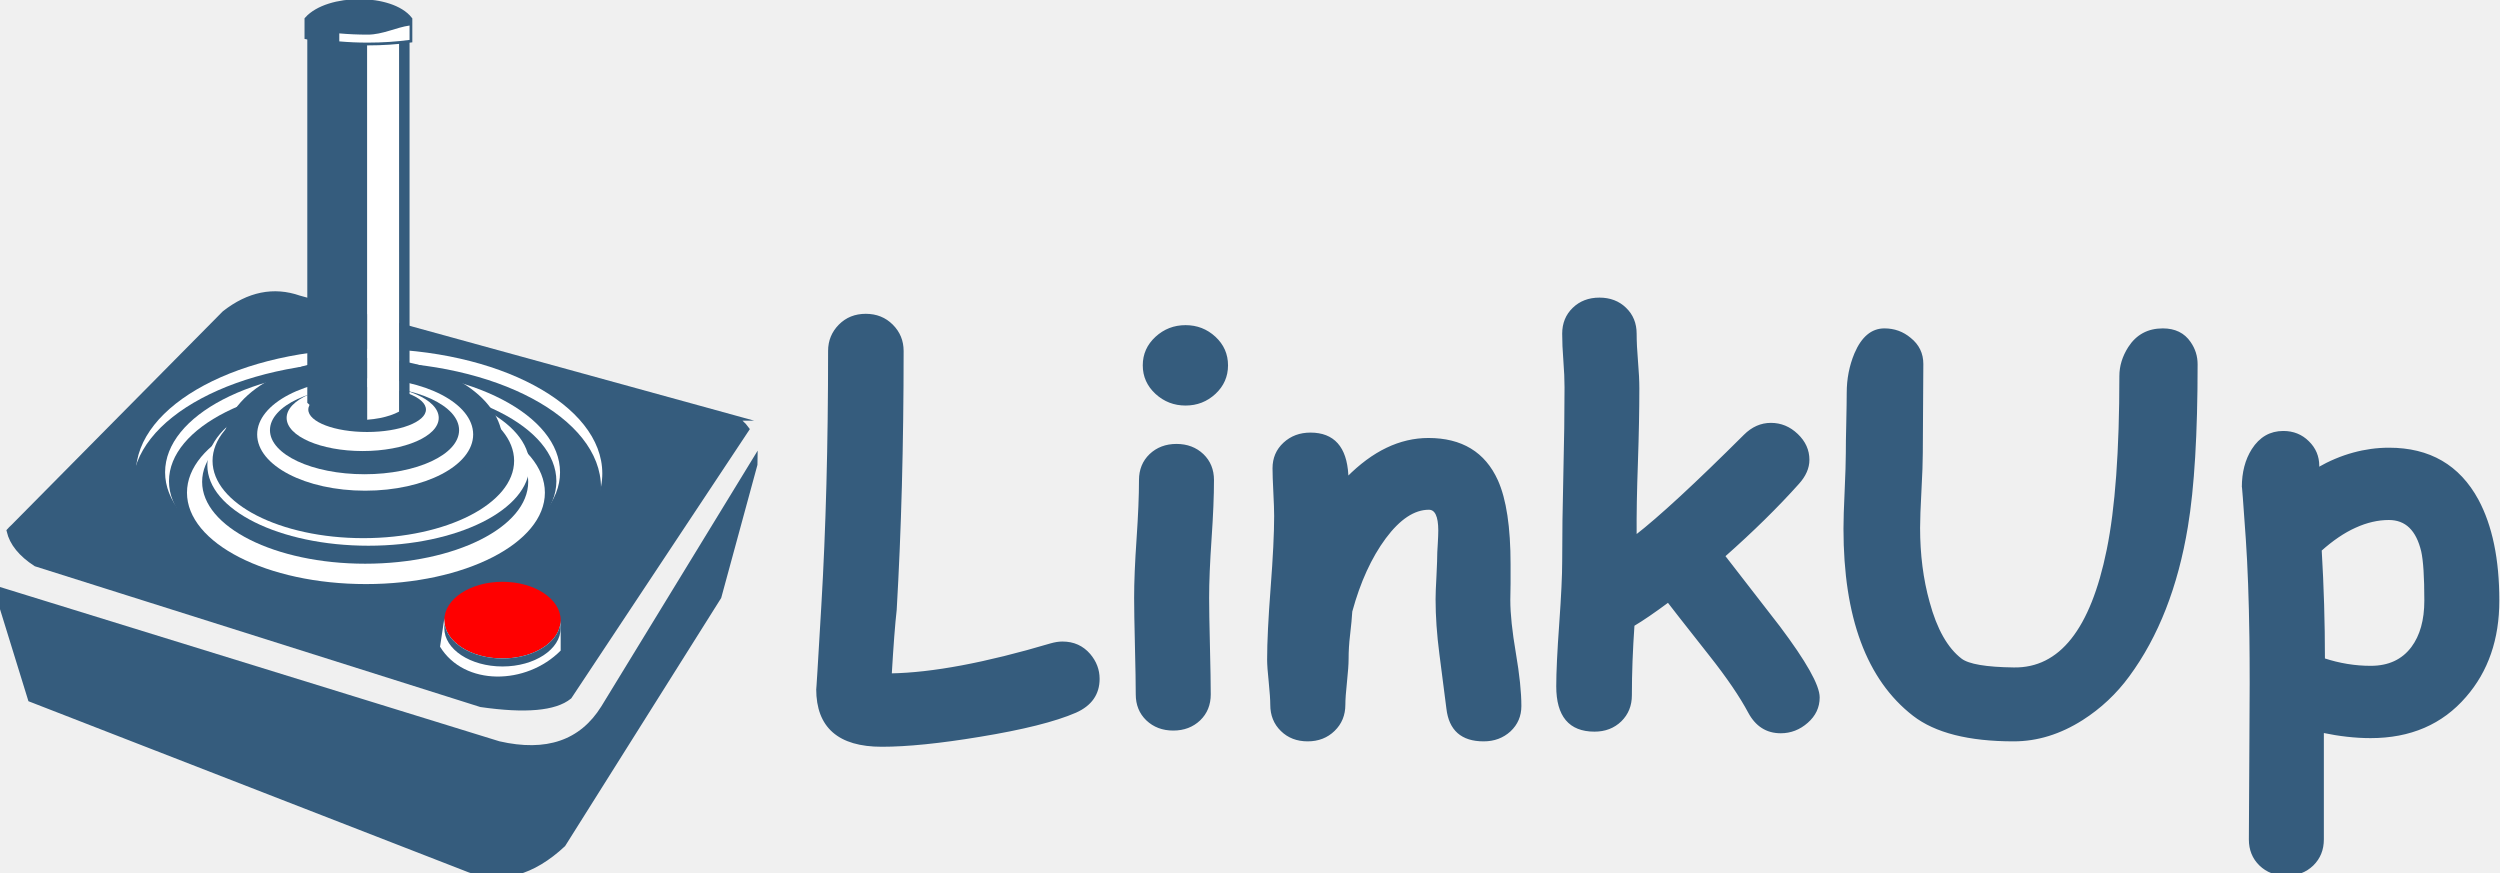
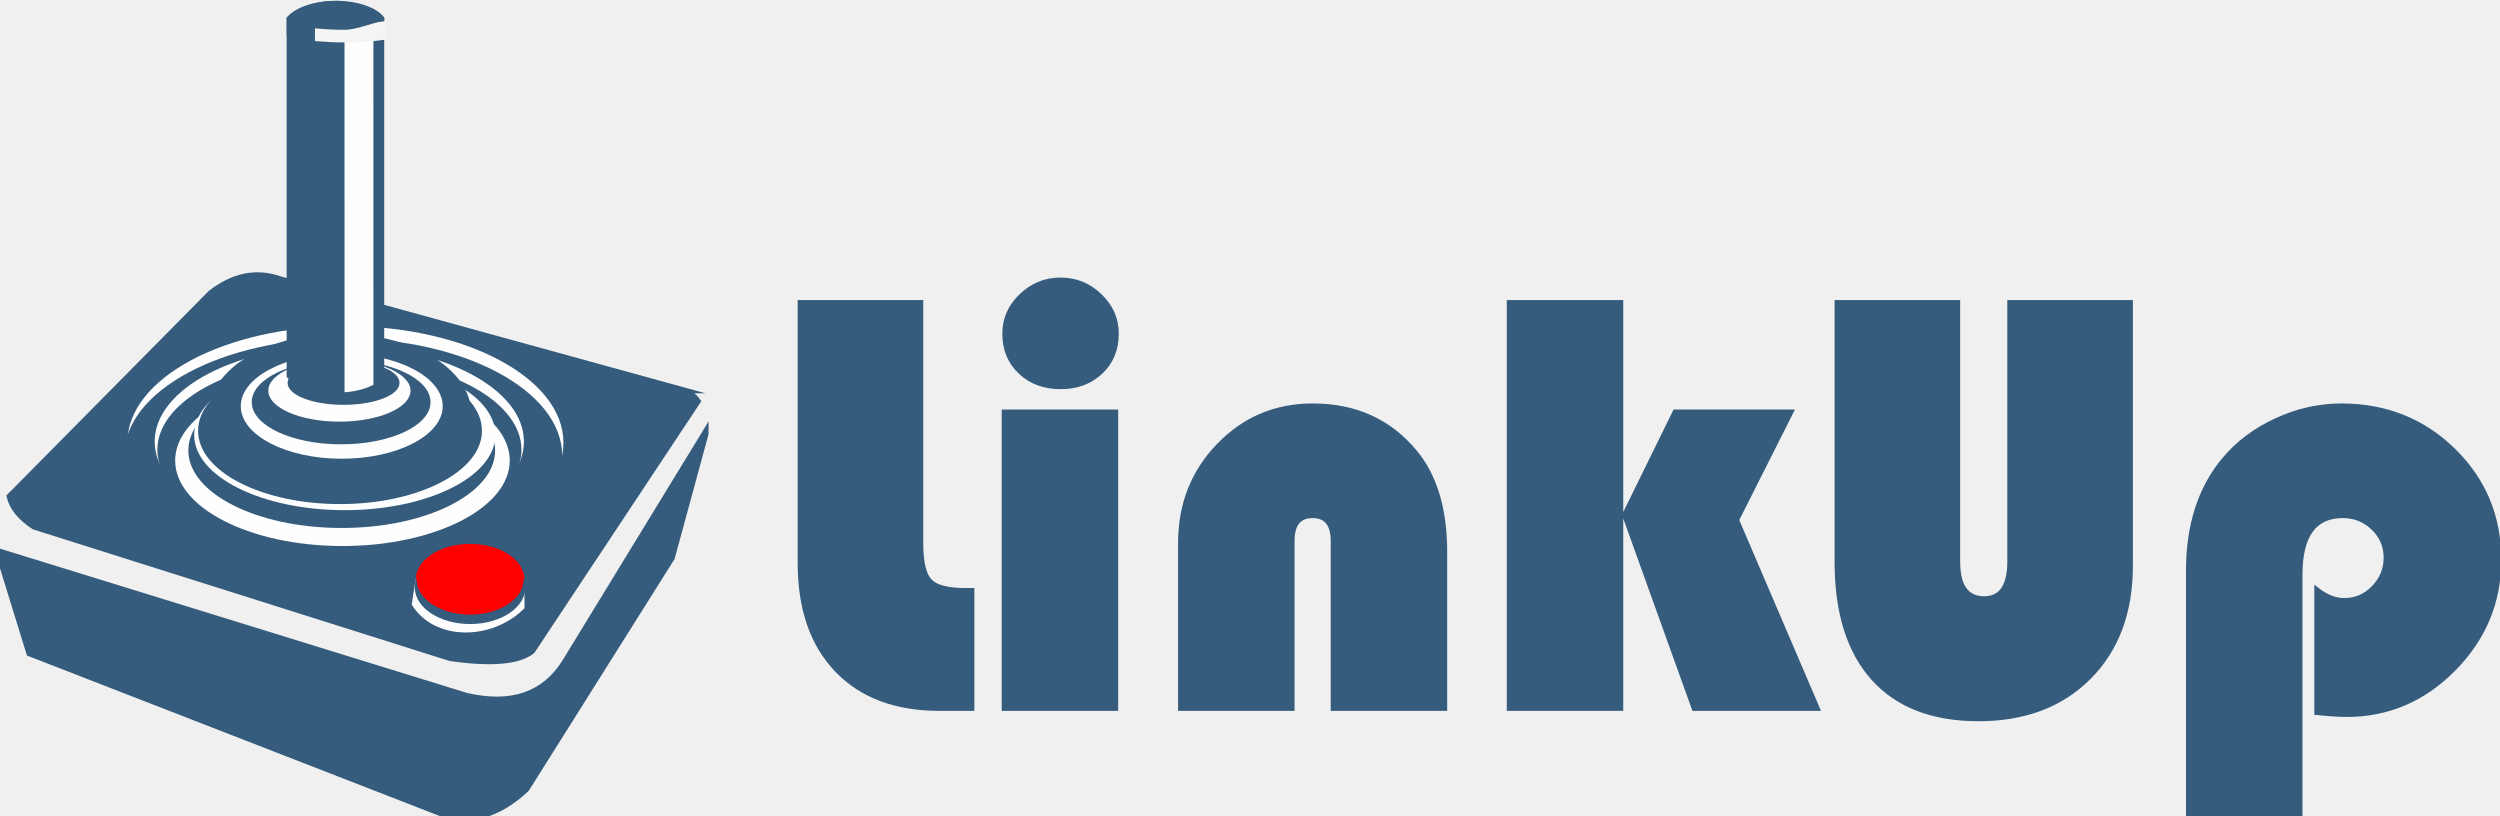
- <svg xmlns="http://www.w3.org/2000/svg" xml:space="preserve" width="90.299mm" height="31.526mm" version="1.1" style="shape-rendering:geometricPrecision; text-rendering:geometricPrecision; image-rendering:optimizeQuality; fill-rule:evenodd; clip-rule:evenodd" viewBox="0 0 9029.9 3152.6">
+ <svg xmlns="http://www.w3.org/2000/svg" xml:space="preserve" width="96.592mm" height="31.526mm" version="1.1" style="shape-rendering:geometricPrecision; text-rendering:geometricPrecision; image-rendering:optimizeQuality; fill-rule:evenodd; clip-rule:evenodd" viewBox="0 0 9659.2 3152.6">
  <defs>
    <style type="text/css">
   
-     .str1 {stroke:#355C7D;stroke-width:20;stroke-miterlimit:22.926}
-     .str2 {stroke:#355C7D;stroke-width:20;stroke-miterlimit:22.926}
-     .str0 {stroke:#355C7D;stroke-width:7.62;stroke-miterlimit:22.926}
+     .str0 {stroke:#355C7D;stroke-width:20;stroke-miterlimit:22.926}
+     .str2 {stroke:#F4F4F4;stroke-width:20;stroke-miterlimit:22.926}
+     .str1 {stroke:#355C7D;stroke-width:7.62;stroke-miterlimit:22.926}
+     .fil1 {fill:#FEFEFE;fill-rule:nonzero}
    .fil0 {fill:#355C7D;fill-rule:nonzero}
-     .fil3 {fill:#355C7D;fill-rule:nonzero}
+     .fil3 {fill:#F4F4F4;fill-rule:nonzero}
    .fil2 {fill:red;fill-rule:nonzero}
-     .fil1 {fill:white;fill-rule:nonzero}
   
  </style>
  </defs>
  <g id="Camada_x0020_1">
-     <g id="_2313282375376">
-       <path class="fil0 str0" d="M3885.07 2570.62c-74.75,32.5 -190.46,61.43 -347.12,87.1 -143.34,23.73 -260.99,35.76 -352.98,35.76 -155.36,0 -233.04,-68.26 -233.04,-204.77 0,11.05 6.18,-89.7 18.53,-301.62 16.25,-275.29 24.38,-581.79 24.38,-919.48 0,-36.08 12.67,-66.96 37.7,-92.31 25.03,-25.35 56.55,-38.03 94.58,-38.03 38.03,0 69.56,12.68 94.91,38.03 25.35,25.35 38.02,56.23 38.02,92.31 0,338.34 -8.45,650.04 -25.02,935.08 -5.85,50.71 -11.7,128.71 -17.88,233.37 150.49,-2.6 343.22,-38.68 578.54,-108.56 14.63,-4.22 28.6,-6.5 41.93,-6.5 39.98,0 72.15,14.63 97.18,43.55 22.1,26.01 33.15,55.26 33.15,87.43 0,54.28 -27.63,93.94 -82.88,118.64zm397.18 -1109.63c-40.95,0 -76.05,-13.65 -105.96,-40.95 -29.9,-27.63 -44.85,-61.1 -44.85,-100.43 0,-39.65 14.95,-72.81 44.85,-100.43 29.91,-27.3 65.01,-40.96 105.96,-40.96 40.63,0 75.73,13.66 105.31,40.96 29.57,27.62 44.2,60.78 44.2,100.43 0,39.33 -14.63,72.8 -44.2,100.43 -29.58,27.3 -64.68,40.95 -105.31,40.95zm81.26 698.15c0,36.4 0.97,94.58 2.92,174.54 1.95,79.95 2.93,138.13 2.93,174.53 0,36.73 -12.35,67.28 -37.06,91.01 -25.02,23.73 -56.55,35.75 -94.58,35.75 -38.02,0 -69.55,-12.02 -94.58,-35.75 -24.7,-23.73 -37.05,-54.28 -37.05,-91.01 0,-36.4 -0.98,-94.58 -2.93,-174.53 -1.95,-79.96 -2.92,-138.14 -2.92,-174.54 0,-56.55 2.92,-127.41 8.77,-212.56 5.85,-85.16 8.78,-156.01 8.78,-212.57 0,-36.73 12.35,-67.28 37.05,-91 25.03,-23.73 56.56,-35.76 94.58,-35.76 38.03,0 69.56,12.03 94.59,35.76 24.7,23.72 37.05,54.27 37.05,91 0,56.56 -2.93,127.41 -8.78,212.57 -5.85,85.15 -8.77,156.01 -8.77,212.56zm995.22 514.83c-78.33,0 -121.89,-38.35 -130.66,-115.38 -8.45,-65.33 -16.9,-130.98 -25.35,-197.29 -9.1,-69.88 -13.66,-135.53 -13.66,-196.96 0,-16.58 0.98,-44.85 3.26,-84.83 1.95,-39.98 2.92,-68.25 2.92,-84.83 0,-4.55 0.65,-15.93 1.95,-33.8 0.98,-18.2 1.63,-33.16 1.63,-44.53 0,-52.65 -12.68,-78.98 -37.71,-78.98 -53.95,0 -106.93,35.1 -158.93,104.98 -51.68,69.88 -92.31,158.61 -121.56,265.87 -1.3,21.45 -3.9,50.05 -8.13,86.13 -3.57,29.25 -5.2,57.85 -5.2,85.8 0,18.21 -1.95,45.83 -5.85,82.56 -3.9,36.73 -5.85,64.03 -5.85,82.56 0,37.05 -12.67,67.6 -37.7,91.98 -25.03,24.37 -56.55,36.72 -94.58,36.72 -38.03,0 -69.56,-12.02 -94.26,-36.4 -24.7,-24.05 -37.05,-54.93 -37.05,-91.65 0,-18.21 -1.95,-45.51 -5.53,-81.91 -3.9,-36.4 -5.85,-64.03 -5.85,-81.9 0,-62.08 4.23,-148.54 12.68,-259.05 8.45,-110.5 12.68,-196.96 12.68,-259.04 0,-19.5 -0.98,-48.43 -2.93,-86.78 -1.95,-38.35 -2.92,-66.95 -2.92,-85.81 0,-36.07 12.67,-65.98 38.35,-89.7 25.67,-23.73 57.2,-35.43 94.9,-35.43 82.89,0 127.41,49.73 132.94,148.86l0.97 10.73c92.31,-93.28 189.49,-140.09 292.2,-140.09 119.28,0 201.84,50.06 247.34,150.49 30.23,67.28 45.5,168.03 45.5,302.27l0 67.6c-0.65,29.25 -0.97,49.73 -0.97,61.76 0,49.72 6.82,113.43 20.15,191.76 13.32,78 19.83,141.38 19.83,190.46 0,35.43 -12.68,65.01 -38.03,88.73 -25.68,23.4 -56.88,35.1 -94.58,35.1zm1073.21 -29.25c-50.05,0 -88.08,-24.05 -114.08,-72.48 -30.87,-57.85 -77.35,-126.11 -139.43,-204.76 -96.53,-122.53 -147.56,-187.54 -153.09,-195.34 -50.7,37.7 -92.63,66.31 -125.46,85.81 -6.17,88.4 -9.42,172.58 -9.42,253.19 0,37.05 -12.35,67.28 -37.05,91.65 -25.03,24.06 -56.23,36.08 -94.26,36.08 -89.38,0 -134.23,-53.3 -134.23,-159.91 0,-50.38 3.57,-125.46 10.72,-225.24 7.15,-100.11 10.73,-175.19 10.73,-225.24 0,-92.3 1.3,-197.29 4.22,-315.92 2.93,-118.31 4.23,-222.96 4.23,-313.65 0,-27.3 -1.3,-59.8 -4.23,-96.85 -2.92,-37.05 -4.22,-69.23 -4.22,-96.53 0,-37.06 12.35,-67.28 37.05,-91.01 24.38,-23.73 55.9,-35.75 93.61,-35.75 38.02,0 69.23,12.02 93.6,35.75 24.7,23.73 37.05,53.95 37.05,91.01 0,27.95 1.63,60.78 4.88,99.13 3.25,38.03 4.88,70.85 4.88,98.8 0,75.73 -1.63,165.12 -5.2,268.8 -3.58,98.8 -5.21,187.21 -4.56,264.57 86.14,-66.63 217.44,-187.87 393.93,-363.7 27.95,-27.96 59.48,-41.93 94.91,-41.93 35.75,0 66.95,13 94.25,39 27.31,26 40.96,56.23 40.96,90.68 0,28.93 -12.35,57.21 -37.06,84.51 -75.08,83.85 -164.13,171.61 -267.49,262.94l197.94 255.47c95.88,127.41 143.66,212.56 143.66,255.14 0,35.1 -13.98,64.68 -41.93,89.06 -27.63,24.37 -59.48,36.72 -94.91,36.72zm1255.89 -204.11c-46.15,63.05 -102.06,115.38 -167.71,157.31 -79.96,50.7 -162.19,76.05 -246.69,76.05 -162.19,0 -282.45,-30.55 -361.43,-91.65 -166.41,-129.04 -249.62,-353.3 -249.62,-672.47 0,-30.55 1.31,-76.06 4.23,-136.51 2.6,-60.45 4.23,-105.96 4.23,-136.51 0,-24.38 0.32,-60.45 1.62,-108.88 0.98,-48.43 1.63,-84.51 1.63,-108.88 0,-50.06 9.1,-96.86 27.62,-141.39 25.03,-58.5 59.81,-87.75 104.66,-87.75 35.1,0 65.98,11.05 92.63,33.47 29.58,23.73 44.2,53.96 44.2,91.33 0,35.43 -0.32,89.06 -0.97,160.56 -0.65,71.83 -0.98,125.79 -0.98,161.54 0,29.9 -1.62,75.08 -4.87,135.21 -3.25,60.13 -4.88,105.31 -4.88,134.88 0,96.21 11.38,185.92 34.46,268.47 26.65,98.48 65.65,167.39 117,206.72 26.98,20.47 90.36,31.2 190.79,32.5 167.71,2.6 280.82,-140.09 339.32,-428.06 30.56,-149.18 45.83,-358.5 45.83,-628.26 0,-35.43 10.4,-69.56 31.53,-102.71 28.28,-43.88 68.9,-65.65 121.56,-65.65 43.22,0 75.73,15.92 97.18,47.45 16.57,23.73 24.7,49.73 24.7,78.33 0,250.59 -11.7,445.93 -35.1,586.34 -35.76,216.46 -105.96,395.87 -210.94,538.56zm874.63 221.66c-54.6,0 -112.13,-6.5 -172.59,-19.17l0 388.72c0,37.06 -12.35,67.28 -37.05,91.66 -25.02,24.05 -56.55,36.08 -94.58,36.08 -38.03,0 -69.55,-12.03 -94.58,-36.08 -24.7,-24.05 -37.05,-54.6 -37.05,-91.33 0,-29.9 0.65,-148.21 1.95,-355.25 1.3,-153.41 1.3,-278.87 0,-376.05 -1.95,-136.83 -6.18,-254.82 -13,-353.95 -9.43,-136.51 -14.3,-198.91 -14.3,-187.54 0,-52.65 11.7,-97.83 35.42,-135.21 27.3,-42.57 64.03,-63.7 110.51,-63.7 35.75,0 65.65,12.03 89.71,36.08 24.37,23.72 36.4,52.65 36.4,86.13l-0.98 9.75c42.58,-24.38 85.16,-42.25 128.06,-53.95 42.58,-11.71 85.48,-17.56 128.71,-17.56 145.93,0 252.22,61.76 319.5,185.59 50.05,93.28 75.08,214.19 75.08,362.73 0,138.78 -39.66,254.16 -119.29,345.49 -84.83,98.49 -198.91,147.56 -341.92,147.56zm65.98 -787.85c-39.98,0 -80.61,9.43 -121.88,28.28 -41.28,18.52 -82.56,46.8 -124.49,84.18 7.8,131.31 11.7,262.62 11.7,394.25 56.23,18.53 112.79,27.63 169.02,27.63 65.33,0 115.38,-23.08 150.16,-69.56 31.52,-42.25 47.45,-98.8 47.45,-169.98 0,-85.81 -3.9,-145.29 -11.38,-178.44 -18.52,-77.68 -58.5,-116.36 -120.58,-116.36z" />
-       <path id="path2475" class="fil0 str1" d="M2650.15 1509.44l-1569.77 -432.1c-91.71,-31.92 -181.28,-13.79 -268.77,54.48l-763.59 771.85c-5,4.4 -9.69,9.1 -14.06,14.04 10.16,43.9 42.14,83.38 95.93,118.41l1607.4 507.87c160.68,23.09 266.8,13.68 318.51,-28.22l640.48 -965.67c-11.87,-16.65 -27.26,-30.19 -46.15,-40.66l0.02 0zm-2648.31 662.94l108.97 352.79 1586.34 616.78c114.1,41.08 226.17,10.27 336.18,-92.34l562.35 -893.8 130.23 -478.26c0.23,-4.7 0.37,-9.32 0.41,-13.85l-546.16 893.56c-79.12,126.4 -205.4,169.73 -378.76,129.97l-1807.67 -558.48 8.11 43.63z" />
-       <path id="path2483" class="fil1" d="M2175.49 1710.16c0,-248.74 -377.16,-450.39 -842.43,-450.39 -465.22,0 -842.37,201.65 -842.37,450.39 0,248.74 377.15,450.39 842.37,450.39 465.27,0 842.43,-201.65 842.43,-450.39z" />
-       <path id="path2491" class="fil0 str0" d="M2166.94 1761c0,-248.74 -377.15,-450.33 -842.37,-450.33 -465.27,0 -842.43,201.59 -842.43,450.33 0,248.74 377.15,450.39 842.43,450.39 465.22,0 842.37,-201.65 842.37,-450.39z" />
-       <path id="path2499" class="fil2" d="M2025.09 2239.9c0,-76.52 -94.07,-138.51 -210.14,-138.51 -116.06,0 -210.13,61.99 -210.13,138.51 0,76.47 94.07,138.51 210.13,138.51 116.07,0 210.14,-62.04 210.14,-138.51z" />
-       <path id="path2507" class="fil1" d="M1605.06 2233.09c-0.18,2.25 -0.24,4.5 -0.24,6.81 0,76.47 94.08,138.51 210.14,138.51 115.19,0 209.09,-61.12 210.13,-136.83l0 108.32c-124.43,125.59 -348.07,129.11 -435.73,-14.08l15.7 -102.73z" />
-       <path id="path2511" class="fil1" d="M2022.84 1705.89c0,-205.28 -319.33,-371.73 -713.27,-371.73 -393.95,0 -713.27,166.45 -713.27,371.73 0,205.28 319.32,371.72 713.27,371.72 393.94,0 713.27,-166.44 713.27,-371.72z" />
-       <path id="path2519" class="fil0" d="M2009.62 1737.92c0,-194.9 -313.26,-352.86 -699.65,-352.86 -386.38,0 -699.59,157.96 -699.59,352.86 0,194.89 313.21,352.91 699.59,352.91 386.39,0 699.65,-158.02 699.65,-352.91z" />
-       <path id="path2527" class="fil1" d="M1968.12 1779.42c0,-182.38 -289.37,-330.24 -646.38,-330.24 -356.95,0 -646.38,147.86 -646.38,330.24 0,182.37 289.43,330.23 646.38,330.23 357.01,0 646.38,-147.86 646.38,-330.23z" />
-       <path id="path2535" class="fil0" d="M1907.87 1740.28c0,-163.38 -263.68,-295.83 -588.89,-295.83 -325.27,0 -588.9,132.45 -588.9,295.83 0,163.39 263.63,295.84 588.9,295.84 325.21,0 588.89,-132.45 588.89,-295.84z" />
-       <path id="path2543" class="fil1" d="M1912.55 1680.44c0,-160.56 -260.46,-290.7 -581.8,-290.7 -321.35,0 -581.86,130.14 -581.86,290.7 0,160.55 260.51,290.69 581.86,290.69 321.34,0 581.8,-130.14 581.8,-290.69z" />
-       <path id="path2551" class="fil0" d="M1856.97 1664.45c0,-154.32 -243.84,-279.39 -544.63,-279.39 -300.8,0 -544.64,125.07 -544.64,279.39 0,154.27 243.84,279.33 544.64,279.33 300.79,0 544.63,-125.06 544.63,-279.33z" />
-       <path id="path2559" class="fil0" d="M1815.53 1597.5c0,-168.34 -225.31,-304.77 -503.19,-304.77 -277.89,0 -503.14,136.43 -503.14,304.77 0,168.35 225.25,304.84 503.14,304.84 277.88,0 503.19,-136.49 503.19,-304.84z" />
-       <path id="path2567" class="fil0" d="M1791.99 1599.41c0,-123.56 -210.71,-223.75 -470.65,-223.75 -259.99,0 -470.7,100.19 -470.7,223.75 0,123.62 210.71,223.81 470.7,223.81 259.94,0 470.65,-100.19 470.65,-223.81z" />
-       <path id="path2575" class="fil1" d="M1709.05 1569.28c0,-112.13 -174.64,-203.03 -390.08,-203.03 -215.44,0 -390.07,90.9 -390.07,203.03 0,112.14 174.63,203.09 390.07,203.09 215.44,0 390.08,-90.95 390.08,-203.09z" />
-       <path id="path2583" class="fil0" d="M1658.21 1553.7c0,-87.95 -152.94,-159.23 -341.6,-159.23 -188.67,0 -341.54,71.28 -341.54,159.23 0,87.95 152.88,159.23 341.54,159.23 188.66,0 341.6,-71.28 341.6,-159.23z" />
-       <path id="path2591" class="fil1" d="M1584.68 1509.43c0,-66.08 -122.98,-119.69 -274.71,-119.69 -151.67,0 -274.65,53.62 -274.65,119.69 0,66.14 122.98,119.7 274.65,119.7 151.73,0 274.71,-53.56 274.71,-119.7z" />
-       <path id="path2599" class="fil0" d="M1538.51 1479.31c0,-44.79 -95.17,-81.03 -212.5,-81.03 -117.33,0 -212.43,36.24 -212.43,81.03 0,44.73 95.11,81.03 212.43,81.03 117.33,0 212.5,-36.3 212.5,-81.03z" />
-       <path id="path2607" class="fil0" d="M2025.09 2268.76c0,-4.91 -0.41,-9.7 -1.1,-14.43 -10.97,69.72 -100.36,124.08 -209.04,124.08 -108.67,0 -198.07,-54.36 -209.03,-124.08 -0.75,4.73 -1.1,9.52 -1.1,14.43 0,76.47 94.07,138.51 210.13,138.51 116.07,0 210.14,-62.04 210.14,-138.51z" />
-       <path id="path2615" class="fil0" d="M1479.3 69.86c-9.52,-12.07 -22.39,-22.4 -37.98,-31.17l0.06 1448.06c16.8,-9 29.9,-19.68 37.92,-31.8l0 -1385.09z" />
-       <path id="path2619" class="fil1" d="M1372.36 14.28c-14.89,-3.06 -30.42,-5.14 -46.46,-6.29 0,703.63 0,1211.38 0.06,1508.08 15.98,-1.15 31.45,-3.17 46.17,-6.06 26.37,-5.19 50.15,-13.04 69.25,-23.26l-0.06 -1448.06c-19.68,-10.96 -43.34,-19.16 -68.96,-24.41z" />
-       <path id="path2623" class="fil0" d="M1227.1 1510.53c32.31,6.18 66.36,7.79 98.86,5.54 -0.06,-296.7 -0.06,-804.45 -0.06,-1508.08 -32.9,-2.31 -66.83,-0.52 -98.57,5.48 -48.65,9.18 -91.71,27.93 -117.39,56.39l0 1385.09c28.91,28.92 71.22,46.87 117.16,55.58z" />
-       <path id="path2627" class="fil3 str2" d="M1479.3 69.86c-65.91,-83.63 -293.58,-84.03 -369.36,0l0 62.61c63.31,13.62 138.16,21.47 218.44,21.47 53.27,0 104.17,-3.46 150.92,-9.75l0 -74.33z" />
-       <path id="path2631" class="fil1" d="M1328.38 125.09c-35.49,0 -69.95,-1.56 -102.84,-4.45l0 28.86c32.89,2.88 67.35,4.44 102.84,4.44 53.27,0 104.17,-3.46 150.92,-9.75l0 -51.94c-46.75,6.29 -97.65,32.84 -150.92,32.84z" />
+     <g id="_2577140170368">
+       <path id="path2475" class="fil0 str0" d="M2651.55 1509.44l-1569.77 -432.1c-91.71,-31.92 -181.28,-13.79 -268.77,54.48l-763.59 771.85c-5,4.4 -9.69,9.1 -14.06,14.04 10.16,43.9 42.14,83.38 95.93,118.41l1607.4 507.87c160.68,23.09 266.8,13.68 318.51,-28.22l640.48 -965.67c-11.87,-16.65 -27.26,-30.19 -46.15,-40.66l0.02 0zm-2648.31 662.94l108.97 352.79 1586.34 616.78c114.1,41.08 226.17,10.27 336.18,-92.34l562.35 -893.8 130.23 -478.26c0.23,-4.7 0.37,-9.32 0.41,-13.85l-546.16 893.56c-79.12,126.4 -205.4,169.73 -378.76,129.97l-1807.67 -558.48 8.11 43.63z" />
+       <path id="path2483" class="fil1" d="M2176.89 1710.16c0,-248.74 -377.16,-450.39 -842.43,-450.39 -465.22,0 -842.37,201.65 -842.37,450.39 0,248.74 377.15,450.39 842.37,450.39 465.27,0 842.43,-201.65 842.43,-450.39z" />
+       <path id="path2491" class="fil0 str1" d="M2168.34 1761c0,-248.74 -377.15,-450.33 -842.37,-450.33 -465.27,0 -842.43,201.59 -842.43,450.33 0,248.74 377.15,450.39 842.43,450.39 465.22,0 842.37,-201.65 842.37,-450.39z" />
+       <path id="path2499" class="fil2" d="M2026.49 2239.9c0,-76.52 -94.07,-138.51 -210.14,-138.51 -116.06,0 -210.13,61.99 -210.13,138.51 0,76.47 94.07,138.51 210.13,138.51 116.07,0 210.14,-62.04 210.14,-138.51z" />
+       <path id="path2507" class="fil1" d="M1606.46 2233.09c-0.18,2.25 -0.24,4.5 -0.24,6.81 0,76.47 94.08,138.51 210.14,138.51 115.19,0 209.09,-61.12 210.13,-136.83l0 108.32c-124.43,125.59 -348.07,129.11 -435.73,-14.08l15.7 -102.73z" />
+       <path id="path2511" class="fil1" d="M2024.24 1705.89c0,-205.28 -319.33,-371.73 -713.27,-371.73 -393.95,0 -713.27,166.45 -713.27,371.73 0,205.28 319.32,371.72 713.27,371.72 393.94,0 713.27,-166.44 713.27,-371.72z" />
+       <path id="path2519" class="fil0 str1" d="M2011.02 1737.92c0,-194.9 -313.26,-352.86 -699.65,-352.86 -386.38,0 -699.59,157.96 -699.59,352.86 0,194.89 313.21,352.91 699.59,352.91 386.39,0 699.65,-158.02 699.65,-352.91z" />
+       <path id="path2527" class="fil1" d="M1969.52 1779.42c0,-182.38 -289.37,-330.24 -646.38,-330.24 -356.95,0 -646.38,147.86 -646.38,330.24 0,182.37 289.43,330.23 646.38,330.23 357.01,0 646.38,-147.86 646.38,-330.23z" />
+       <path id="path2535" class="fil0 str1" d="M1909.27 1740.28c0,-163.38 -263.68,-295.83 -588.89,-295.83 -325.27,0 -588.9,132.45 -588.9,295.83 0,163.39 263.63,295.84 588.9,295.84 325.21,0 588.89,-132.45 588.89,-295.84z" />
+       <path id="path2543" class="fil1" d="M1913.95 1680.44c0,-160.56 -260.46,-290.7 -581.8,-290.7 -321.35,0 -581.86,130.14 -581.86,290.7 0,160.55 260.51,290.69 581.86,290.69 321.34,0 581.8,-130.14 581.8,-290.69z" />
+       <path id="path2551" class="fil0 str1" d="M1858.37 1664.45c0,-154.32 -243.84,-279.39 -544.63,-279.39 -300.8,0 -544.64,125.07 -544.64,279.39 0,154.27 243.84,279.33 544.64,279.33 300.79,0 544.63,-125.06 544.63,-279.33z" />
+       <path id="path2559" class="fil0 str1" d="M1816.93 1597.5c0,-168.34 -225.31,-304.77 -503.19,-304.77 -277.89,0 -503.14,136.43 -503.14,304.77 0,168.35 225.25,304.84 503.14,304.84 277.88,0 503.19,-136.49 503.19,-304.84z" />
+       <path id="path2567" class="fil0 str1" d="M1793.39 1599.41c0,-123.56 -210.71,-223.75 -470.65,-223.75 -259.99,0 -470.7,100.19 -470.7,223.75 0,123.62 210.71,223.81 470.7,223.81 259.94,0 470.65,-100.19 470.65,-223.81z" />
+       <path id="path2575" class="fil1" d="M1710.45 1569.28c0,-112.13 -174.64,-203.03 -390.08,-203.03 -215.44,0 -390.07,90.9 -390.07,203.03 0,112.14 174.63,203.09 390.07,203.09 215.44,0 390.08,-90.95 390.08,-203.09z" />
+       <path id="path2583" class="fil0 str1" d="M1659.61 1553.7c0,-87.95 -152.94,-159.23 -341.6,-159.23 -188.67,0 -341.54,71.28 -341.54,159.23 0,87.95 152.88,159.23 341.54,159.23 188.66,0 341.6,-71.28 341.6,-159.23z" />
+       <path id="path2591" class="fil1" d="M1586.08 1509.43c0,-66.08 -122.98,-119.69 -274.71,-119.69 -151.67,0 -274.65,53.62 -274.65,119.69 0,66.14 122.98,119.7 274.65,119.7 151.73,0 274.71,-53.56 274.71,-119.7z" />
+       <path id="path2599" class="fil0 str1" d="M1539.91 1479.31c0,-44.79 -95.17,-81.03 -212.5,-81.03 -117.33,0 -212.43,36.24 -212.43,81.03 0,44.73 95.11,81.03 212.43,81.03 117.33,0 212.5,-36.3 212.5,-81.03z" />
+       <path id="path2607" class="fil0 str1" d="M2026.49 2268.76c0,-4.91 -0.41,-9.7 -1.1,-14.43 -10.97,69.72 -100.36,124.08 -209.04,124.08 -108.67,0 -198.07,-54.36 -209.03,-124.08 -0.75,4.73 -1.1,9.52 -1.1,14.43 0,76.47 94.07,138.51 210.13,138.51 116.07,0 210.14,-62.04 210.14,-138.51z" />
+       <path id="path2615" class="fil0 str1" d="M1480.7 69.86c-9.52,-12.07 -22.39,-22.4 -37.98,-31.17l0.06 1448.06c16.8,-9 29.9,-19.68 37.92,-31.8l0 -1385.09z" />
+       <path id="path2619" class="fil1" d="M1373.76 14.28c-14.89,-3.06 -30.42,-5.14 -46.46,-6.29 0,703.63 0,1211.38 0.06,1508.08 15.98,-1.15 31.45,-3.17 46.17,-6.06 26.37,-5.19 50.15,-13.04 69.25,-23.26l-0.06 -1448.06c-19.68,-10.96 -43.34,-19.16 -68.96,-24.41z" />
+       <path id="path2623" class="fil0 str1" d="M1228.5 1510.53c32.31,6.18 66.36,7.79 98.86,5.54 -0.06,-296.7 -0.06,-804.45 -0.06,-1508.08 -32.9,-2.31 -66.83,-0.52 -98.57,5.48 -48.65,9.18 -91.71,27.93 -117.39,56.39l0 1385.09c28.91,28.92 71.22,46.87 117.16,55.58z" />
+       <path id="path2627" class="fil0 str1" d="M1480.7 69.86c-65.91,-83.63 -293.58,-84.03 -369.36,0l0 62.61c63.31,13.62 138.16,21.47 218.44,21.47 53.27,0 104.17,-3.46 150.92,-9.75l0 -74.33z" />
+       <path id="path2631" class="fil3 str2" d="M1329.78 125.09c-35.49,0 -69.95,-1.56 -102.84,-4.45l0 28.86c32.89,2.88 67.35,4.44 102.84,4.44 53.27,0 104.17,-3.46 150.92,-9.75l0 -51.94c-46.75,6.29 -97.65,32.84 -150.92,32.84z" />
+       <path class="fil0 str0" d="M3091.95 1169.35l465.24 0 0 931.27c0,72.84 11.75,121.01 34.85,145.29 23.5,24.28 69.71,36.03 138.64,36.03l23.89 0 0 454.67 -123.76 0c-169.96,0 -301.93,-49.74 -396.71,-148.82 -94.77,-99.08 -142.15,-236.53 -142.15,-412.37l0 -1006.07zm1218.32 422.95l0 1144.31 -429.99 0 0 -1144.31 429.99 0zm-212.65 -509.89c58.36,0 108.48,20.36 151.17,61.48 42.69,40.73 63.83,89.29 63.83,145.29 0,59.53 -19.97,108.87 -60.31,146.86 -40.33,38.38 -91.63,57.57 -154.69,57.57 -62.65,0 -114.35,-19.19 -154.69,-57.57 -40.33,-37.99 -60.31,-87.33 -60.31,-146.86 0,-56 21.15,-104.56 63.84,-145.29 42.69,-41.12 92.81,-61.48 151.16,-61.48zm1483.85 1654.2l-430 0 0 -646.17c0,-65.8 -26.63,-98.69 -80.28,-98.69 -52.87,0 -79.5,32.89 -79.5,98.69l0 646.17 -429.99 0 0 -638.34c0,-148.82 49.34,-274.53 148.03,-376.35 98.69,-102.21 219.3,-153.12 362.64,-153.12 163.3,0 294.5,59.13 393.18,177.79 77.15,92.43 115.92,221.27 115.92,386.14l0 603.88zm680.24 -1567.26l0 1567.26 -429.99 0 0 -1567.26 429.99 0zm657.14 422.95l-209.91 416.68 311.73 727.63 -474.64 0 -268.65 -747.21 195.03 -397.1 446.44 0zm1311.93 -422.95l0 1016.25c0,179.36 -53.26,322.7 -160.17,430 -106.52,107.3 -248.68,160.96 -426.08,160.96 -177.02,0 -312.13,-52.09 -405.72,-156.26 -93.6,-104.17 -140.59,-254.16 -140.59,-449.58l0 -1001.37 465.24 0 0 1000.19c0,95.95 34.07,144.12 102.6,144.12 66.19,0 99.48,-48.17 99.48,-144.12l0 -1000.19 465.24 0zm655.18 1990.21l-430 0 0 -954.38c0,-175.44 45.82,-318.39 137.85,-428.43 52.87,-63.44 120.23,-113.96 201.68,-151.56 81.46,-37.59 165.27,-56.39 251.03,-56.39 170.75,0 314.86,57.57 431.96,172.31 117.09,114.75 175.84,255.34 175.84,422.17 0,162.13 -58.36,302.33 -174.67,420.21 -116.31,117.87 -253.77,176.62 -413.16,176.62 -25.84,0 -64.22,-2.35 -114.74,-7.44l0 -473.08c35.24,27.41 70.49,41.12 105.74,41.12 44.64,0 82.63,-16.45 114.35,-49.34 31.72,-32.9 47.78,-71.67 47.78,-116.71 0,-45.43 -16.45,-83.8 -49.35,-115.53 -33.28,-31.72 -72.45,-47.38 -118.66,-47.38 -110.43,0 -165.65,76.36 -165.65,229.49l0 938.32z" />
    </g>
  </g>
</svg>
